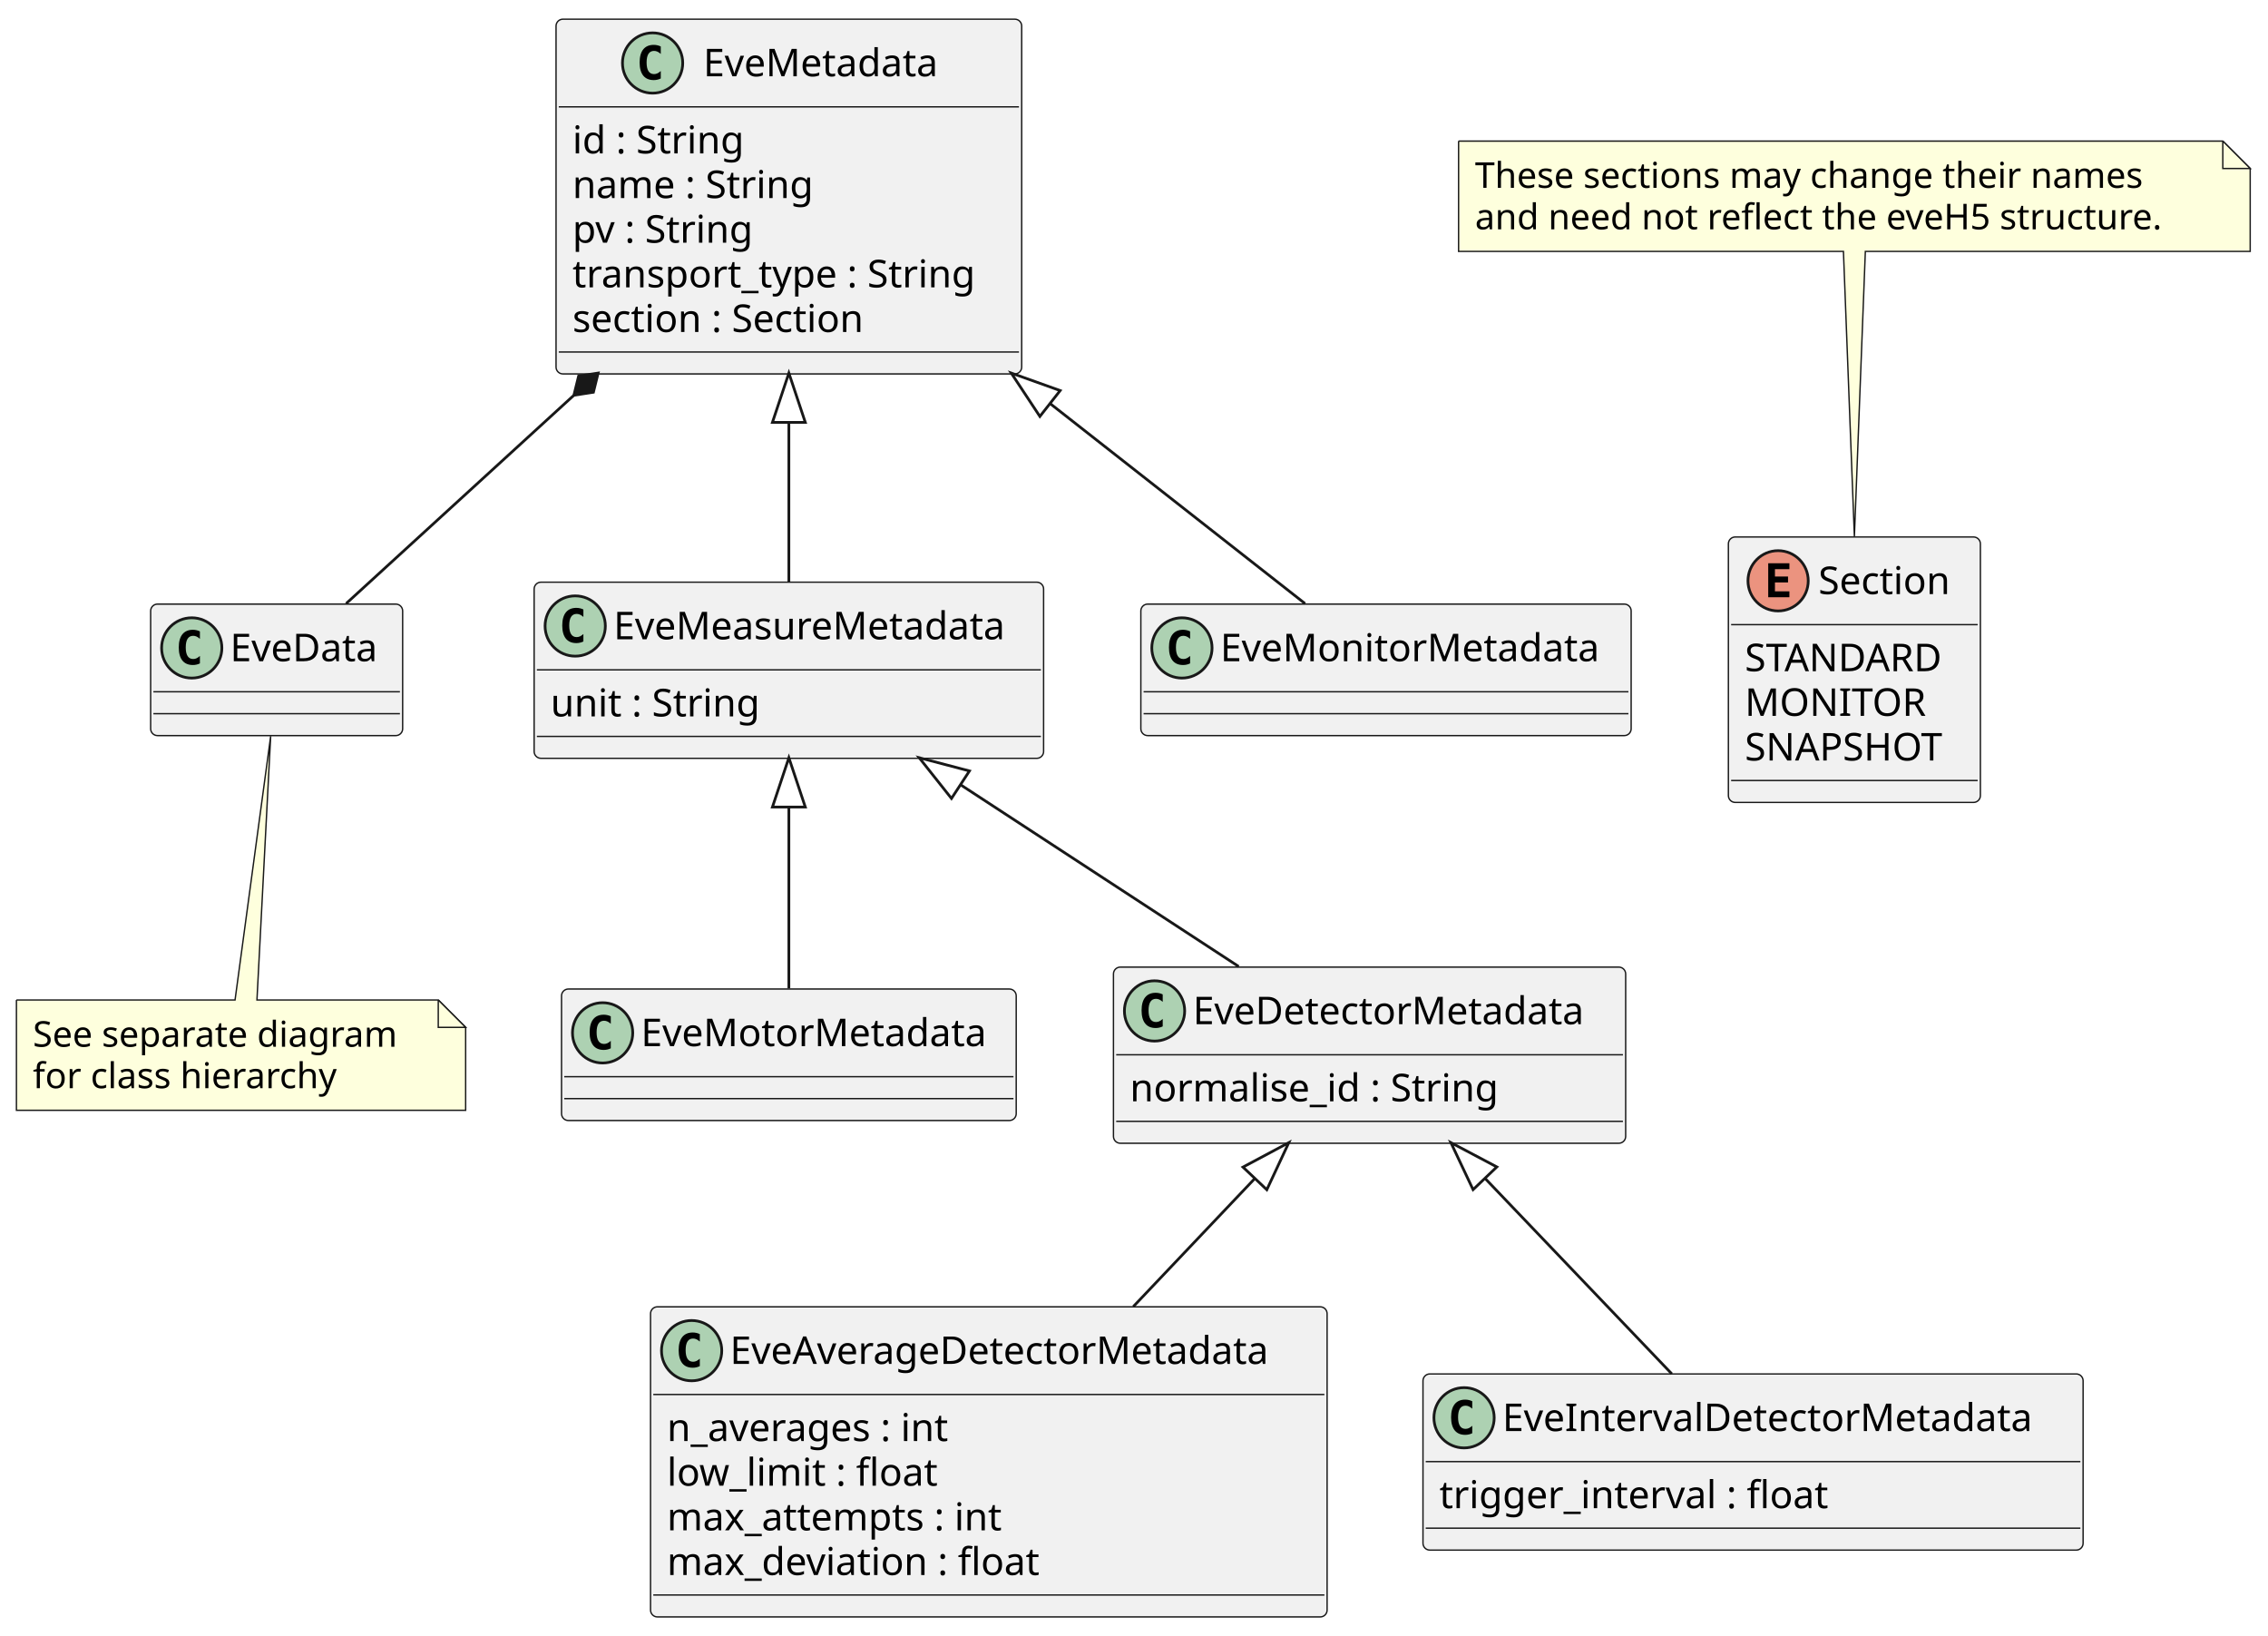
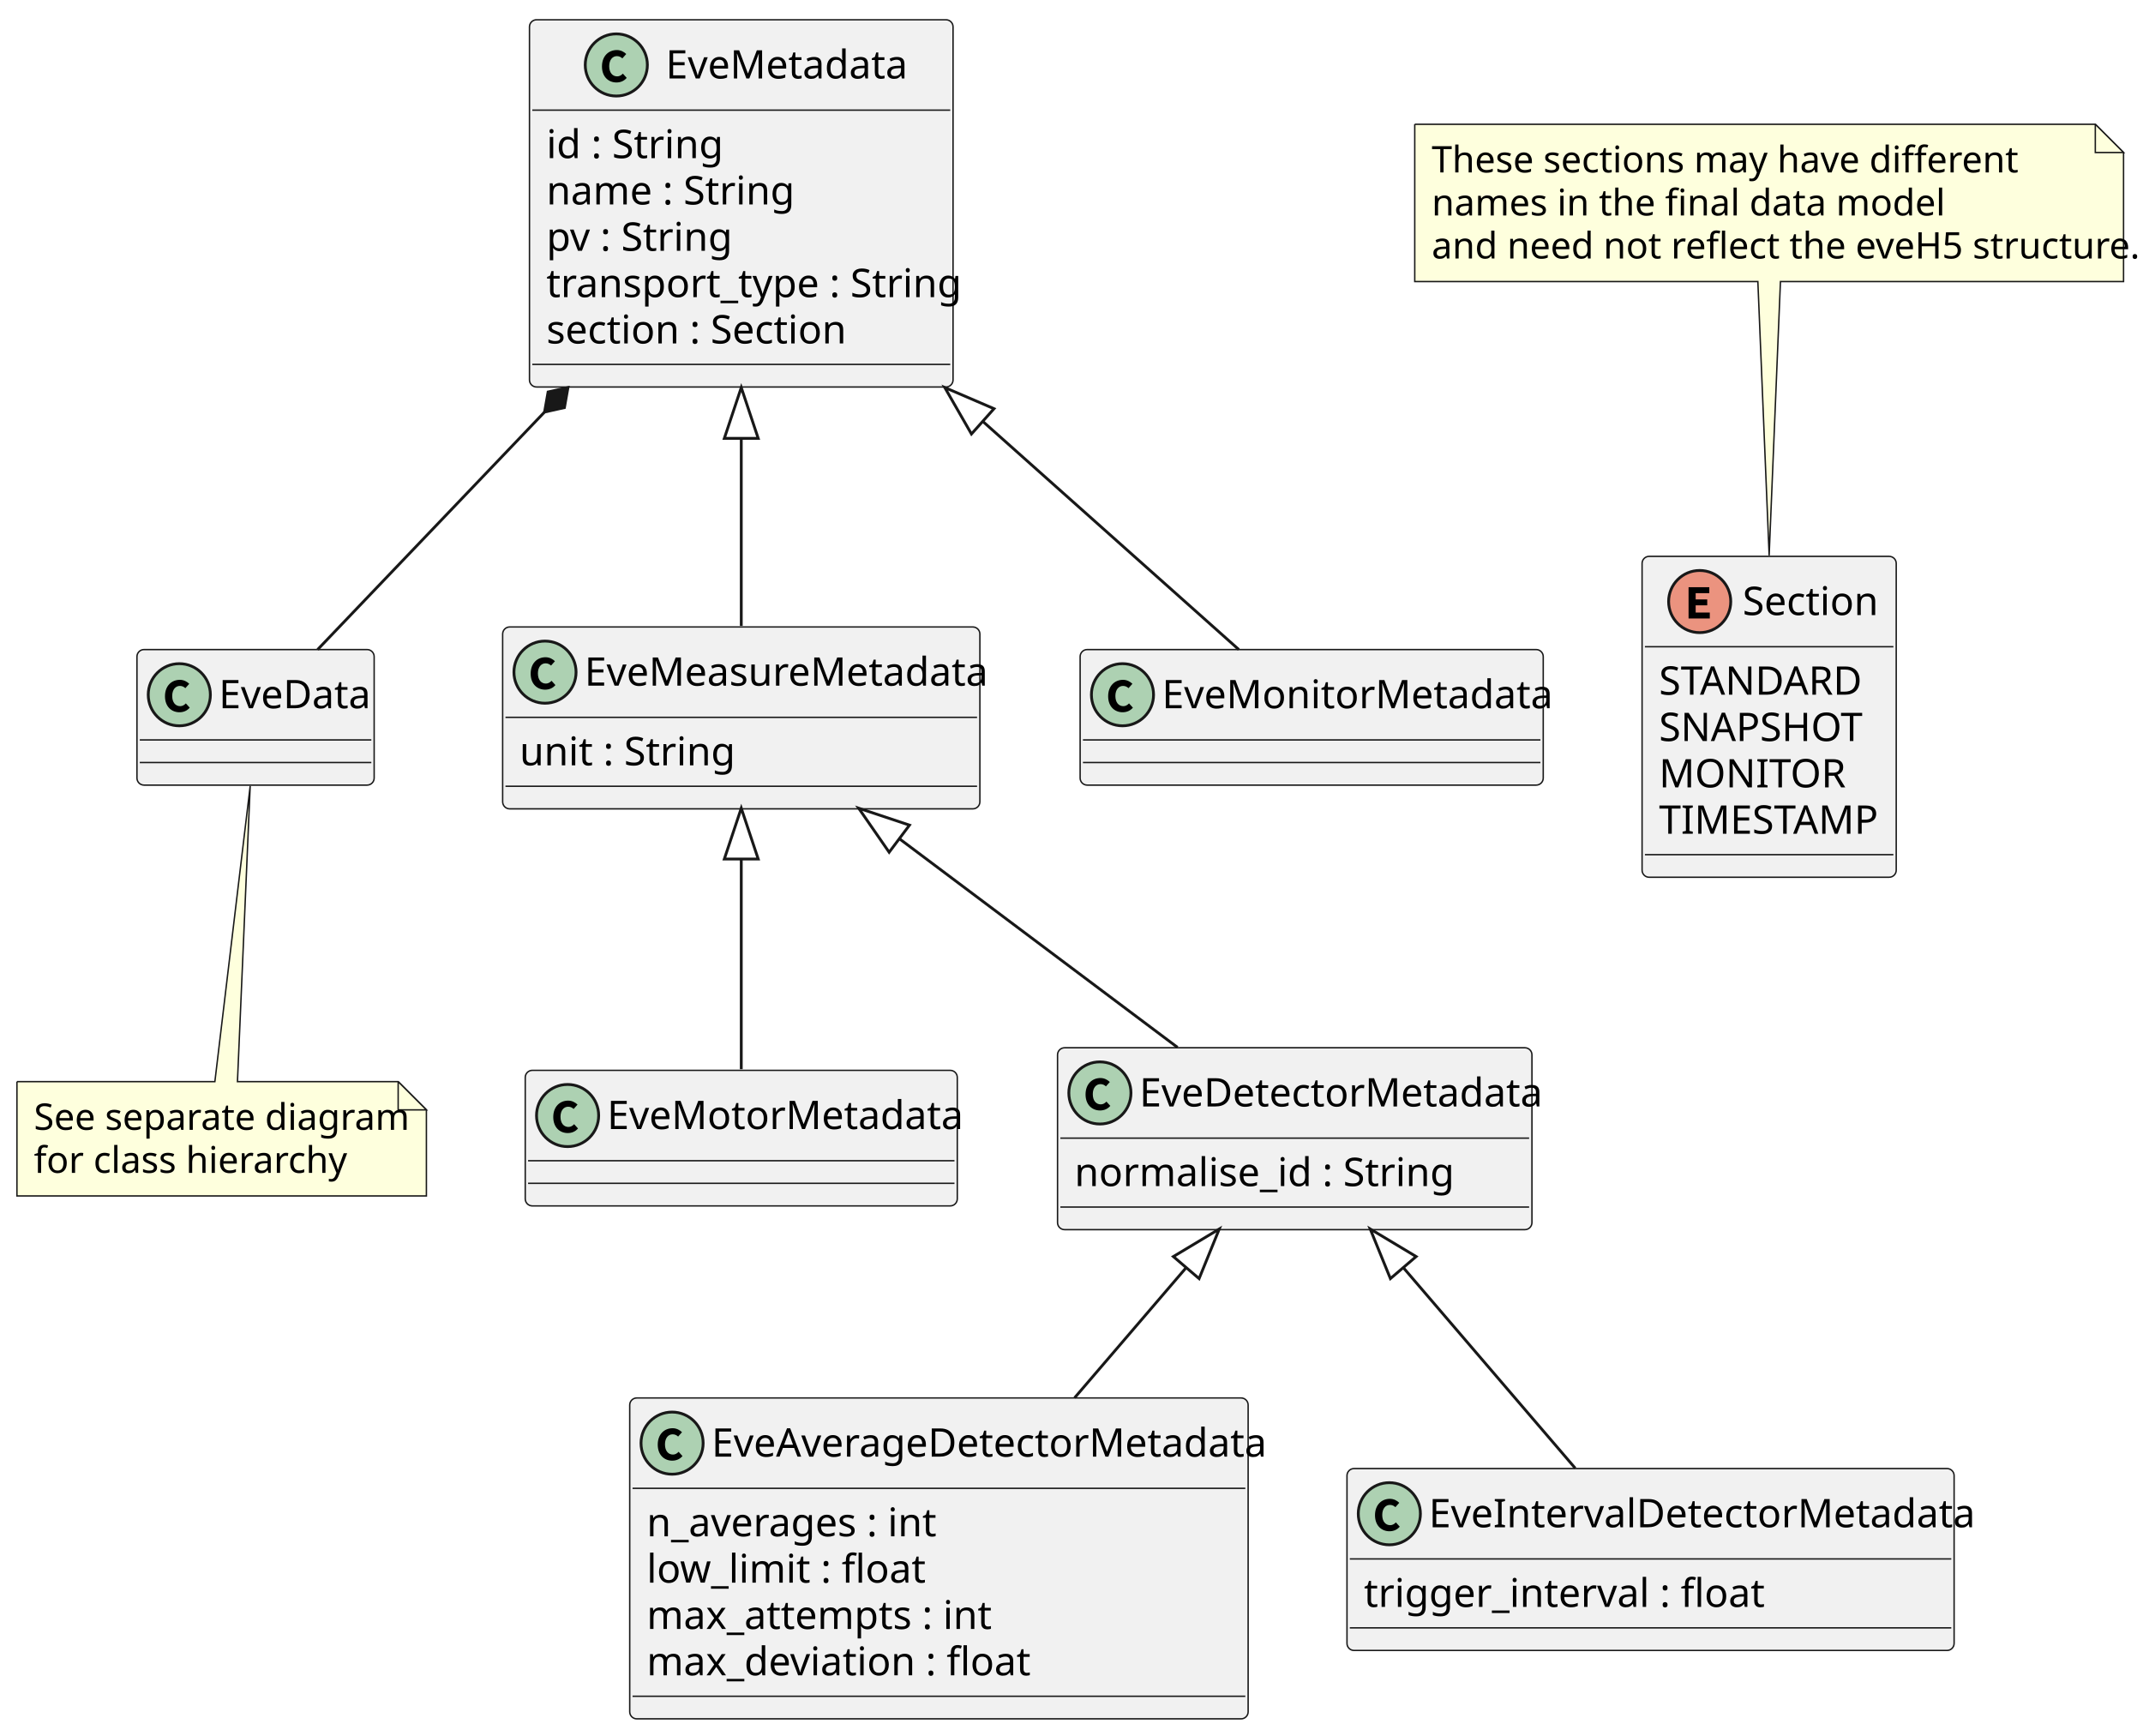
- <svg xmlns="http://www.w3.org/2000/svg" contentStyleType="text/css" height="597px" preserveAspectRatio="none" style="width:828px;height:597px;background:#FFFFFF;" version="1.1" viewBox="0 0 828 597" width="828px" zoomAndPan="magnify">
+ <svg xmlns="http://www.w3.org/2000/svg" contentStyleType="text/css" height="553.5px" preserveAspectRatio="none" style="width:683px;height:553px;background:#FFFFFF;" version="1.1" viewBox="0 0 683 553" width="683.1px" zoomAndPan="magnify">
  <defs />
  <g>
    <g id="elem_EveMetadata">
-       <rect codeLine="2" fill="#F1F1F1" height="129.484" id="EveMetadata" rx="2.5" ry="2.5" style="stroke:#181818;stroke-width:0.5;" width="170" x="203" y="7" />
-       <ellipse cx="238.25" cy="23" fill="#ADD1B2" rx="11" ry="11" style="stroke:#181818;stroke-width:1.0;" />
-       <path d="M241.234,28.641 Q240.656,28.938 240.016,29.078 Q239.375,29.234 238.672,29.234 Q236.156,29.234 234.828,27.594 Q233.516,25.938 233.516,22.812 Q233.516,19.672 234.828,18.031 Q236.156,16.375 238.672,16.375 Q239.375,16.375 240.016,16.531 Q240.672,16.672 241.234,16.969 L241.234,19.688 Q240.594,19.109 240,18.844 Q239.406,18.578 238.781,18.578 Q237.438,18.578 236.75,19.641 Q236.062,20.703 236.062,22.812 Q236.062,24.906 236.75,25.984 Q237.438,27.047 238.781,27.047 Q239.406,27.047 240,26.781 Q240.594,26.5 241.234,25.922 L241.234,28.641 Z " fill="#000000" />
-       <text fill="#000000" font-family="sans-serif" font-size="14" lengthAdjust="spacing" textLength="93" x="256.75" y="27.847">EveMetadata</text>
-       <line style="stroke:#181818;stroke-width:0.5;" x1="204" x2="372" y1="39" y2="39" />
-       <text fill="#000000" font-family="sans-serif" font-size="14" lengthAdjust="spacing" textLength="68" x="209" y="55.995">id : String</text>
-       <text fill="#000000" font-family="sans-serif" font-size="14" lengthAdjust="spacing" textLength="96" x="209" y="72.292">name : String</text>
-       <text fill="#000000" font-family="sans-serif" font-size="14" lengthAdjust="spacing" textLength="72" x="209" y="88.589">pv : String</text>
-       <text fill="#000000" font-family="sans-serif" font-size="14" lengthAdjust="spacing" textLength="158" x="209" y="104.886">transport_type : String</text>
-       <text fill="#000000" font-family="sans-serif" font-size="14" lengthAdjust="spacing" textLength="117" x="209" y="121.183">section : Section</text>
-       <line style="stroke:#181818;stroke-width:0.5;" x1="204" x2="372" y1="128.484" y2="128.484" />
+       <rect codeLine="2" fill="#F1F1F1" height="117.028" id="EveMetadata" rx="2.25" ry="2.25" style="stroke:#181818;stroke-width:0.45;" width="135" x="168.75" y="6.3" />
+       <ellipse cx="196.425" cy="20.7" fill="#ADD1B2" rx="9.9" ry="9.9" style="stroke:#181818;stroke-width:0.9;" />
+       <path d="M196.467,26.283 C197.817,26.283 198.928,25.777 199.744,24.82 L198.506,23.456 C198.014,23.991 197.423,24.342 196.706,24.342 C195.202,24.342 194.161,23.147 194.161,21.094 C194.161,19.097 195.202,17.887 196.608,17.887 C197.339,17.887 197.873,18.169 198.352,18.605 L199.589,17.212 C198.914,16.552 197.873,15.947 196.608,15.947 C193.95,15.947 191.855,17.873 191.855,21.178 C191.855,24.525 193.992,26.283 196.467,26.283 Z " fill="#000000" />
+       <text fill="#000000" font-family="sans-serif" font-size="12.6" lengthAdjust="spacing" textLength="74.7" x="212.175" y="25.007">EveMetadata</text>
+       <line style="stroke:#181818;stroke-width:0.45;" x1="169.65" x2="302.85" y1="35.1" y2="35.1" />
+       <text fill="#000000" font-family="sans-serif" font-size="12.6" lengthAdjust="spacing" textLength="51.3" x="174.15" y="50.389">id : String</text>
+       <text fill="#000000" font-family="sans-serif" font-size="12.6" lengthAdjust="spacing" textLength="72.9" x="174.15" y="65.155">name : String</text>
+       <text fill="#000000" font-family="sans-serif" font-size="12.6" lengthAdjust="spacing" textLength="54.9" x="174.15" y="79.921">pv : String</text>
+       <text fill="#000000" font-family="sans-serif" font-size="12.6" lengthAdjust="spacing" textLength="124.2" x="174.15" y="94.686">transport_type : String</text>
+       <text fill="#000000" font-family="sans-serif" font-size="12.6" lengthAdjust="spacing" textLength="90" x="174.15" y="109.452">section : Section</text>
+       <line style="stroke:#181818;stroke-width:0.45;" x1="169.65" x2="302.85" y1="116.128" y2="116.128" />
    </g>
    <g id="elem_EveData">
-       <rect codeLine="10" fill="#F1F1F1" height="48" id="EveData" rx="2.5" ry="2.5" style="stroke:#181818;stroke-width:0.5;" width="92" x="55" y="220.5" />
-       <ellipse cx="70" cy="236.5" fill="#ADD1B2" rx="11" ry="11" style="stroke:#181818;stroke-width:1.0;" />
-       <path d="M72.984,242.141 Q72.406,242.438 71.766,242.578 Q71.125,242.734 70.422,242.734 Q67.906,242.734 66.578,241.094 Q65.266,239.438 65.266,236.312 Q65.266,233.172 66.578,231.531 Q67.906,229.875 70.422,229.875 Q71.125,229.875 71.766,230.031 Q72.422,230.172 72.984,230.469 L72.984,233.188 Q72.344,232.609 71.75,232.344 Q71.156,232.078 70.531,232.078 Q69.188,232.078 68.5,233.141 Q67.812,234.203 67.812,236.312 Q67.812,238.406 68.5,239.484 Q69.188,240.547 70.531,240.547 Q71.156,240.547 71.75,240.281 Q72.344,240 72.984,239.422 L72.984,242.141 Z " fill="#000000" />
-       <text fill="#000000" font-family="sans-serif" font-size="14" lengthAdjust="spacing" textLength="60" x="84" y="241.347">EveData</text>
-       <line style="stroke:#181818;stroke-width:0.5;" x1="56" x2="146" y1="252.5" y2="252.5" />
-       <line style="stroke:#181818;stroke-width:0.5;" x1="56" x2="146" y1="260.5" y2="260.5" />
+       <rect codeLine="10" fill="#F1F1F1" height="43.2" id="EveData" rx="2.25" ry="2.25" style="stroke:#181818;stroke-width:0.45;" width="75.6" x="43.65" y="207" />
+       <ellipse cx="57.15" cy="221.4" fill="#ADD1B2" rx="9.9" ry="9.9" style="stroke:#181818;stroke-width:0.9;" />
+       <path d="M57.192,226.983 C58.542,226.983 59.653,226.477 60.469,225.52 L59.231,224.156 C58.739,224.691 58.148,225.042 57.431,225.042 C55.927,225.042 54.886,223.847 54.886,221.794 C54.886,219.797 55.927,218.588 57.333,218.588 C58.064,218.588 58.598,218.869 59.077,219.305 L60.314,217.912 C59.639,217.252 58.598,216.647 57.333,216.647 C54.675,216.647 52.58,218.573 52.58,221.878 C52.58,225.225 54.717,226.983 57.192,226.983 Z " fill="#000000" />
+       <text fill="#000000" font-family="sans-serif" font-size="12.6" lengthAdjust="spacing" textLength="46.8" x="69.75" y="225.707">EveData</text>
+       <line style="stroke:#181818;stroke-width:0.45;" x1="44.55" x2="118.35" y1="235.8" y2="235.8" />
+       <line style="stroke:#181818;stroke-width:0.45;" x1="44.55" x2="118.35" y1="243" y2="243" />
    </g>
    <g id="elem_GMN4">
-       <path d="M6,365 L6,405.266 A0,0 0 0 0 6,405.266 L170,405.266 A0,0 0 0 0 170,405.266 L170,375 L160,365 L93.81,365 L98.82,268.68 L85.81,365 L6,365 A0,0 0 0 0 6,365 " fill="#FEFFDD" style="stroke:#181818;stroke-width:0.5;" />
-       <path d="M160,365 L160,375 L170,375 L160,365 " fill="#FEFFDD" style="stroke:#181818;stroke-width:0.5;" />
-       <text fill="#000000" font-family="sans-serif" font-size="13" lengthAdjust="spacing" textLength="143" x="12" y="382.067">See separate diagram</text>
-       <text fill="#000000" font-family="sans-serif" font-size="13" lengthAdjust="spacing" textLength="120" x="12" y="397.2">for class hierarchy</text>
+       <path d="M5.4,344.7 L5.4,381.122 A0,0 0 0 0 5.4,381.122 L135.9,381.122 A0,0 0 0 0 135.9,381.122 L135.9,353.7 L126.9,344.7 L75.681,344.7 L79.74,250.461 L68.481,344.7 L5.4,344.7 A0,0 0 0 0 5.4,344.7 " fill="#FEFFDD" style="stroke:#181818;stroke-width:0.45;" />
+       <path d="M126.9,344.7 L126.9,353.7 L135.9,353.7 L126.9,344.7 " fill="#FEFFDD" style="stroke:#181818;stroke-width:0.45;" />
+       <text fill="#000000" font-family="sans-serif" font-size="11.7" lengthAdjust="spacing" textLength="111.6" x="10.8" y="360.055">See separate diagram</text>
+       <text fill="#000000" font-family="sans-serif" font-size="11.7" lengthAdjust="spacing" textLength="94.5" x="10.8" y="373.765">for class hierarchy</text>
    </g>
    <g id="elem_Section">
-       <rect codeLine="14" fill="#F1F1F1" height="96.891" id="Section" rx="2.5" ry="2.5" style="stroke:#181818;stroke-width:0.5;" width="92" x="631" y="196" />
-       <ellipse cx="649.15" cy="212" fill="#EB937F" rx="11" ry="11" style="stroke:#181818;stroke-width:1.0;" />
-       <path d="M653.275,218 L645.541,218 L645.541,205.594 L653.275,205.594 L653.275,207.75 L647.994,207.75 L647.994,210.438 L652.775,210.438 L652.775,212.594 L647.994,212.594 L647.994,215.844 L653.275,215.844 L653.275,218 Z " fill="#000000" />
-       <text fill="#000000" font-family="sans-serif" font-size="14" lengthAdjust="spacing" textLength="53" x="663.85" y="216.847">Section</text>
-       <line style="stroke:#181818;stroke-width:0.5;" x1="632" x2="722" y1="228" y2="228" />
-       <text fill="#000000" font-family="sans-serif" font-size="14" lengthAdjust="spacing" textLength="80" x="637" y="244.995">STANDARD</text>
-       <text fill="#000000" font-family="sans-serif" font-size="14" lengthAdjust="spacing" textLength="67" x="637" y="261.292">MONITOR</text>
-       <text fill="#000000" font-family="sans-serif" font-size="14" lengthAdjust="spacing" textLength="77" x="637" y="277.589">SNAPSHOT</text>
-       <line style="stroke:#181818;stroke-width:0.5;" x1="632" x2="722" y1="284.891" y2="284.891" />
+       <rect codeLine="14" fill="#F1F1F1" height="102.263" id="Section" rx="2.25" ry="2.25" style="stroke:#181818;stroke-width:0.45;" width="81" x="523.35" y="177.3" />
+       <ellipse cx="541.71" cy="191.7" fill="#EB937F" rx="9.9" ry="9.9" style="stroke:#181818;stroke-width:0.9;" />
+       <path d="M538.166,197.1 L544.93,197.1 L544.93,195.202 L540.43,195.202 L540.43,192.909 L544.115,192.909 L544.115,191.025 L540.43,191.025 L540.43,189.028 L544.776,189.028 L544.776,187.13 L538.166,187.13 L538.166,197.1 Z " fill="#000000" />
+       <text fill="#000000" font-family="sans-serif" font-size="12.6" lengthAdjust="spacing" textLength="41.4" x="555.39" y="196.007">Section</text>
+       <line style="stroke:#181818;stroke-width:0.45;" x1="524.25" x2="603.45" y1="206.1" y2="206.1" />
+       <text fill="#000000" font-family="sans-serif" font-size="12.6" lengthAdjust="spacing" textLength="63.9" x="528.75" y="221.389">STANDARD</text>
+       <text fill="#000000" font-family="sans-serif" font-size="12.6" lengthAdjust="spacing" textLength="64.8" x="528.75" y="236.155">SNAPSHOT</text>
+       <text fill="#000000" font-family="sans-serif" font-size="12.6" lengthAdjust="spacing" textLength="56.7" x="528.75" y="250.921">MONITOR</text>
+       <text fill="#000000" font-family="sans-serif" font-size="12.6" lengthAdjust="spacing" textLength="70.2" x="528.75" y="265.686">TIMESTAMP</text>
+       <line style="stroke:#181818;stroke-width:0.45;" x1="524.25" x2="603.45" y1="272.363" y2="272.363" />
    </g>
    <g id="elem_GMN8">
-       <path d="M532.5,51.5 L532.5,91.766 A0,0 0 0 0 532.5,91.766 L673,91.766 L677,195.88 L681,91.766 L821.5,91.766 A0,0 0 0 0 821.5,91.766 L821.5,61.5 L811.5,51.5 L532.5,51.5 A0,0 0 0 0 532.5,51.5 " fill="#FEFFDD" style="stroke:#181818;stroke-width:0.5;" />
-       <path d="M811.5,51.5 L811.5,61.5 L821.5,61.5 L811.5,51.5 " fill="#FEFFDD" style="stroke:#181818;stroke-width:0.5;" />
-       <text fill="#000000" font-family="sans-serif" font-size="13" lengthAdjust="spacing" textLength="263" x="538.5" y="68.567">These sections may change their names</text>
-       <text fill="#000000" font-family="sans-serif" font-size="13" lengthAdjust="spacing" textLength="268" x="538.5" y="83.7">and need not reflect the eveH5 structure.</text>
+       <path d="M450.9,39.6 L450.9,89.733 A0,0 0 0 0 450.9,89.733 L560.25,89.733 L563.85,177.003 L567.45,89.733 L676.8,89.733 A0,0 0 0 0 676.8,89.733 L676.8,48.6 L667.8,39.6 L450.9,39.6 A0,0 0 0 0 450.9,39.6 " fill="#FEFFDD" style="stroke:#181818;stroke-width:0.45;" />
+       <path d="M667.8,39.6 L667.8,48.6 L676.8,48.6 L667.8,39.6 " fill="#FEFFDD" style="stroke:#181818;stroke-width:0.45;" />
+       <text fill="#000000" font-family="sans-serif" font-size="11.7" lengthAdjust="spacing" textLength="177.3" x="456.3" y="54.955">These sections may have different</text>
+       <text fill="#000000" font-family="sans-serif" font-size="11.7" lengthAdjust="spacing" textLength="150.3" x="456.3" y="68.665">names in the final data model</text>
+       <text fill="#000000" font-family="sans-serif" font-size="11.7" lengthAdjust="spacing" textLength="207" x="456.3" y="82.376">and need not reflect the eveH5 structure.</text>
    </g>
    <g id="elem_EveMeasureMetadata">
-       <rect codeLine="21" fill="#F1F1F1" height="64.297" id="EveMeasureMetadata" rx="2.5" ry="2.5" style="stroke:#181818;stroke-width:0.5;" width="186" x="195" y="212.5" />
-       <ellipse cx="210" cy="228.5" fill="#ADD1B2" rx="11" ry="11" style="stroke:#181818;stroke-width:1.0;" />
-       <path d="M212.984,234.141 Q212.406,234.438 211.766,234.578 Q211.125,234.734 210.422,234.734 Q207.906,234.734 206.578,233.094 Q205.266,231.438 205.266,228.312 Q205.266,225.172 206.578,223.531 Q207.906,221.875 210.422,221.875 Q211.125,221.875 211.766,222.031 Q212.422,222.172 212.984,222.469 L212.984,225.188 Q212.344,224.609 211.75,224.344 Q211.156,224.078 210.531,224.078 Q209.188,224.078 208.5,225.141 Q207.812,226.203 207.812,228.312 Q207.812,230.406 208.5,231.484 Q209.188,232.547 210.531,232.547 Q211.156,232.547 211.75,232.281 Q212.344,232 212.984,231.422 L212.984,234.141 Z " fill="#000000" />
-       <text fill="#000000" font-family="sans-serif" font-size="14" lengthAdjust="spacing" textLength="154" x="224" y="233.347">EveMeasureMetadata</text>
-       <line style="stroke:#181818;stroke-width:0.5;" x1="196" x2="380" y1="244.5" y2="244.5" />
-       <text fill="#000000" font-family="sans-serif" font-size="14" lengthAdjust="spacing" textLength="82" x="201" y="261.495">unit : String</text>
-       <line style="stroke:#181818;stroke-width:0.5;" x1="196" x2="380" y1="268.797" y2="268.797" />
+       <rect codeLine="22" fill="#F1F1F1" height="57.966" id="EveMeasureMetadata" rx="2.25" ry="2.25" style="stroke:#181818;stroke-width:0.45;" width="152.1" x="160.2" y="199.8" />
+       <ellipse cx="173.7" cy="214.2" fill="#ADD1B2" rx="9.9" ry="9.9" style="stroke:#181818;stroke-width:0.9;" />
+       <path d="M173.742,219.783 C175.092,219.783 176.203,219.277 177.019,218.32 L175.781,216.956 C175.289,217.491 174.698,217.842 173.981,217.842 C172.477,217.842 171.436,216.647 171.436,214.594 C171.436,212.597 172.477,211.387 173.883,211.387 C174.614,211.387 175.148,211.669 175.627,212.105 L176.864,210.713 C176.189,210.052 175.148,209.447 173.883,209.447 C171.225,209.447 169.13,211.373 169.13,214.678 C169.13,218.025 171.267,219.783 173.742,219.783 Z " fill="#000000" />
+       <text fill="#000000" font-family="sans-serif" font-size="12.6" lengthAdjust="spacing" textLength="123.3" x="186.3" y="218.507">EveMeasureMetadata</text>
+       <line style="stroke:#181818;stroke-width:0.45;" x1="161.1" x2="311.4" y1="228.6" y2="228.6" />
+       <text fill="#000000" font-family="sans-serif" font-size="12.6" lengthAdjust="spacing" textLength="63" x="165.6" y="243.889">unit : String</text>
+       <line style="stroke:#181818;stroke-width:0.45;" x1="161.1" x2="311.4" y1="250.566" y2="250.566" />
    </g>
    <g id="elem_EveMonitorMetadata">
-       <rect codeLine="25" fill="#F1F1F1" height="48" id="EveMonitorMetadata" rx="2.5" ry="2.5" style="stroke:#181818;stroke-width:0.5;" width="179" x="416.5" y="220.5" />
-       <ellipse cx="431.5" cy="236.5" fill="#ADD1B2" rx="11" ry="11" style="stroke:#181818;stroke-width:1.0;" />
-       <path d="M434.484,242.141 Q433.906,242.438 433.266,242.578 Q432.625,242.734 431.922,242.734 Q429.406,242.734 428.078,241.094 Q426.766,239.438 426.766,236.312 Q426.766,233.172 428.078,231.531 Q429.406,229.875 431.922,229.875 Q432.625,229.875 433.266,230.031 Q433.922,230.172 434.484,230.469 L434.484,233.188 Q433.844,232.609 433.25,232.344 Q432.656,232.078 432.031,232.078 Q430.688,232.078 430,233.141 Q429.312,234.203 429.312,236.312 Q429.312,238.406 430,239.484 Q430.688,240.547 432.031,240.547 Q432.656,240.547 433.25,240.281 Q433.844,240 434.484,239.422 L434.484,242.141 Z " fill="#000000" />
-       <text fill="#000000" font-family="sans-serif" font-size="14" lengthAdjust="spacing" textLength="147" x="445.5" y="241.347">EveMonitorMetadata</text>
-       <line style="stroke:#181818;stroke-width:0.5;" x1="417.5" x2="594.5" y1="252.5" y2="252.5" />
-       <line style="stroke:#181818;stroke-width:0.5;" x1="417.5" x2="594.5" y1="260.5" y2="260.5" />
+       <rect codeLine="26" fill="#F1F1F1" height="43.2" id="EveMonitorMetadata" rx="2.25" ry="2.25" style="stroke:#181818;stroke-width:0.45;" width="147.6" x="344.25" y="207" />
+       <ellipse cx="357.75" cy="221.4" fill="#ADD1B2" rx="9.9" ry="9.9" style="stroke:#181818;stroke-width:0.9;" />
+       <path d="M357.792,226.983 C359.142,226.983 360.253,226.477 361.069,225.52 L359.831,224.156 C359.339,224.691 358.748,225.042 358.031,225.042 C356.527,225.042 355.486,223.847 355.486,221.794 C355.486,219.797 356.527,218.588 357.933,218.588 C358.664,218.588 359.198,218.869 359.677,219.305 L360.914,217.912 C360.239,217.252 359.198,216.647 357.933,216.647 C355.275,216.647 353.18,218.573 353.18,221.878 C353.18,225.225 355.317,226.983 357.792,226.983 Z " fill="#000000" />
+       <text fill="#000000" font-family="sans-serif" font-size="12.6" lengthAdjust="spacing" textLength="118.8" x="370.35" y="225.707">EveMonitorMetadata</text>
+       <line style="stroke:#181818;stroke-width:0.45;" x1="345.15" x2="490.95" y1="235.8" y2="235.8" />
+       <line style="stroke:#181818;stroke-width:0.45;" x1="345.15" x2="490.95" y1="243" y2="243" />
    </g>
    <g id="elem_EveMotorMetadata">
-       <rect codeLine="28" fill="#F1F1F1" height="48" id="EveMotorMetadata" rx="2.5" ry="2.5" style="stroke:#181818;stroke-width:0.5;" width="166" x="205" y="361" />
-       <ellipse cx="220" cy="377" fill="#ADD1B2" rx="11" ry="11" style="stroke:#181818;stroke-width:1.0;" />
-       <path d="M222.984,382.641 Q222.406,382.938 221.766,383.078 Q221.125,383.234 220.422,383.234 Q217.906,383.234 216.578,381.594 Q215.266,379.938 215.266,376.812 Q215.266,373.672 216.578,372.031 Q217.906,370.375 220.422,370.375 Q221.125,370.375 221.766,370.531 Q222.422,370.672 222.984,370.969 L222.984,373.688 Q222.344,373.109 221.75,372.844 Q221.156,372.578 220.531,372.578 Q219.188,372.578 218.5,373.641 Q217.812,374.703 217.812,376.812 Q217.812,378.906 218.5,379.984 Q219.188,381.047 220.531,381.047 Q221.156,381.047 221.75,380.781 Q222.344,380.5 222.984,379.922 L222.984,382.641 Z " fill="#000000" />
-       <text fill="#000000" font-family="sans-serif" font-size="14" lengthAdjust="spacing" textLength="134" x="234" y="381.847">EveMotorMetadata</text>
-       <line style="stroke:#181818;stroke-width:0.5;" x1="206" x2="370" y1="393" y2="393" />
-       <line style="stroke:#181818;stroke-width:0.5;" x1="206" x2="370" y1="401" y2="401" />
+       <rect codeLine="29" fill="#F1F1F1" height="43.2" id="EveMotorMetadata" rx="2.25" ry="2.25" style="stroke:#181818;stroke-width:0.45;" width="137.7" x="167.4" y="341.1" />
+       <ellipse cx="180.9" cy="355.5" fill="#ADD1B2" rx="9.9" ry="9.9" style="stroke:#181818;stroke-width:0.9;" />
+       <path d="M180.942,361.083 C182.292,361.083 183.403,360.577 184.219,359.62 L182.981,358.256 C182.489,358.791 181.898,359.142 181.181,359.142 C179.677,359.142 178.636,357.947 178.636,355.894 C178.636,353.897 179.677,352.688 181.083,352.688 C181.814,352.688 182.348,352.969 182.827,353.405 L184.064,352.012 C183.389,351.352 182.348,350.747 181.083,350.747 C178.425,350.747 176.33,352.673 176.33,355.978 C176.33,359.325 178.467,361.083 180.942,361.083 Z " fill="#000000" />
+       <text fill="#000000" font-family="sans-serif" font-size="12.6" lengthAdjust="spacing" textLength="108.9" x="193.5" y="359.807">EveMotorMetadata</text>
+       <line style="stroke:#181818;stroke-width:0.45;" x1="168.3" x2="304.2" y1="369.9" y2="369.9" />
+       <line style="stroke:#181818;stroke-width:0.45;" x1="168.3" x2="304.2" y1="377.1" y2="377.1" />
    </g>
    <g id="elem_EveDetectorMetadata">
-       <rect codeLine="31" fill="#F1F1F1" height="64.297" id="EveDetectorMetadata" rx="2.5" ry="2.5" style="stroke:#181818;stroke-width:0.5;" width="187" x="406.5" y="353" />
-       <ellipse cx="421.5" cy="369" fill="#ADD1B2" rx="11" ry="11" style="stroke:#181818;stroke-width:1.0;" />
-       <path d="M424.484,374.641 Q423.906,374.938 423.266,375.078 Q422.625,375.234 421.922,375.234 Q419.406,375.234 418.078,373.594 Q416.766,371.938 416.766,368.812 Q416.766,365.672 418.078,364.031 Q419.406,362.375 421.922,362.375 Q422.625,362.375 423.266,362.531 Q423.922,362.672 424.484,362.969 L424.484,365.688 Q423.844,365.109 423.25,364.844 Q422.656,364.578 422.031,364.578 Q420.688,364.578 420,365.641 Q419.312,366.703 419.312,368.812 Q419.312,370.906 420,371.984 Q420.688,373.047 422.031,373.047 Q422.656,373.047 423.25,372.781 Q423.844,372.5 424.484,371.922 L424.484,374.641 Z " fill="#000000" />
-       <text fill="#000000" font-family="sans-serif" font-size="14" lengthAdjust="spacing" textLength="155" x="435.5" y="373.847">EveDetectorMetadata</text>
-       <line style="stroke:#181818;stroke-width:0.5;" x1="407.5" x2="592.5" y1="385" y2="385" />
-       <text fill="#000000" font-family="sans-serif" font-size="14" lengthAdjust="spacing" textLength="146" x="412.5" y="401.995">normalise_id : String</text>
-       <line style="stroke:#181818;stroke-width:0.5;" x1="407.5" x2="592.5" y1="409.297" y2="409.297" />
+       <rect codeLine="32" fill="#F1F1F1" height="57.966" id="EveDetectorMetadata" rx="2.25" ry="2.25" style="stroke:#181818;stroke-width:0.45;" width="151.2" x="337.05" y="333.9" />
+       <ellipse cx="350.55" cy="348.3" fill="#ADD1B2" rx="9.9" ry="9.9" style="stroke:#181818;stroke-width:0.9;" />
+       <path d="M350.592,353.883 C351.942,353.883 353.053,353.377 353.869,352.42 L352.631,351.056 C352.139,351.591 351.548,351.942 350.831,351.942 C349.327,351.942 348.286,350.747 348.286,348.694 C348.286,346.697 349.327,345.488 350.733,345.488 C351.464,345.488 351.998,345.769 352.477,346.205 L353.714,344.812 C353.039,344.152 351.998,343.547 350.733,343.547 C348.075,343.547 345.98,345.473 345.98,348.778 C345.98,352.125 348.117,353.883 350.592,353.883 Z " fill="#000000" />
+       <text fill="#000000" font-family="sans-serif" font-size="12.6" lengthAdjust="spacing" textLength="122.4" x="363.15" y="352.607">EveDetectorMetadata</text>
+       <line style="stroke:#181818;stroke-width:0.45;" x1="337.95" x2="487.35" y1="362.7" y2="362.7" />
+       <text fill="#000000" font-family="sans-serif" font-size="12.6" lengthAdjust="spacing" textLength="111.6" x="342.45" y="377.99">normalise_id : String</text>
+       <line style="stroke:#181818;stroke-width:0.45;" x1="337.95" x2="487.35" y1="384.666" y2="384.666" />
    </g>
    <g id="elem_EveAverageDetectorMetadata">
-       <rect codeLine="35" fill="#F1F1F1" height="113.188" id="EveAverageDetectorMetadata" rx="2.5" ry="2.5" style="stroke:#181818;stroke-width:0.5;" width="247" x="237.5" y="477" />
-       <ellipse cx="252.5" cy="493" fill="#ADD1B2" rx="11" ry="11" style="stroke:#181818;stroke-width:1.0;" />
-       <path d="M255.484,498.641 Q254.906,498.938 254.266,499.078 Q253.625,499.234 252.922,499.234 Q250.406,499.234 249.078,497.594 Q247.766,495.938 247.766,492.812 Q247.766,489.672 249.078,488.031 Q250.406,486.375 252.922,486.375 Q253.625,486.375 254.266,486.531 Q254.922,486.672 255.484,486.969 L255.484,489.688 Q254.844,489.109 254.25,488.844 Q253.656,488.578 253.031,488.578 Q251.688,488.578 251,489.641 Q250.312,490.703 250.312,492.812 Q250.312,494.906 251,495.984 Q251.688,497.047 253.031,497.047 Q253.656,497.047 254.25,496.781 Q254.844,496.5 255.484,495.922 L255.484,498.641 Z " fill="#000000" />
-       <text fill="#000000" font-family="sans-serif" font-size="14" lengthAdjust="spacing" textLength="215" x="266.5" y="497.847">EveAverageDetectorMetadata</text>
-       <line style="stroke:#181818;stroke-width:0.5;" x1="238.5" x2="483.5" y1="509" y2="509" />
-       <text fill="#000000" font-family="sans-serif" font-size="14" lengthAdjust="spacing" textLength="113" x="243.5" y="525.995">n_averages : int</text>
-       <text fill="#000000" font-family="sans-serif" font-size="14" lengthAdjust="spacing" textLength="107" x="243.5" y="542.292">low_limit : float</text>
-       <text fill="#000000" font-family="sans-serif" font-size="14" lengthAdjust="spacing" textLength="132" x="243.5" y="558.589">max_attempts : int</text>
-       <text fill="#000000" font-family="sans-serif" font-size="14" lengthAdjust="spacing" textLength="149" x="243.5" y="574.886">max_deviation : float</text>
-       <line style="stroke:#181818;stroke-width:0.5;" x1="238.5" x2="483.5" y1="582.188" y2="582.188" />
+       <rect codeLine="36" fill="#F1F1F1" height="102.263" id="EveAverageDetectorMetadata" rx="2.25" ry="2.25" style="stroke:#181818;stroke-width:0.45;" width="197.1" x="200.7" y="445.5" />
+       <ellipse cx="214.2" cy="459.9" fill="#ADD1B2" rx="9.9" ry="9.9" style="stroke:#181818;stroke-width:0.9;" />
+       <path d="M214.242,465.483 C215.592,465.483 216.703,464.977 217.519,464.02 L216.281,462.656 C215.789,463.191 215.198,463.542 214.481,463.542 C212.977,463.542 211.936,462.347 211.936,460.294 C211.936,458.297 212.977,457.087 214.383,457.087 C215.114,457.087 215.648,457.369 216.127,457.805 L217.364,456.413 C216.689,455.752 215.648,455.147 214.383,455.147 C211.725,455.147 209.63,457.073 209.63,460.378 C209.63,463.725 211.767,465.483 214.242,465.483 Z " fill="#000000" />
+       <text fill="#000000" font-family="sans-serif" font-size="12.6" lengthAdjust="spacing" textLength="168.3" x="226.8" y="464.207">EveAverageDetectorMetadata</text>
+       <line style="stroke:#181818;stroke-width:0.45;" x1="201.6" x2="396.9" y1="474.3" y2="474.3" />
+       <text fill="#000000" font-family="sans-serif" font-size="12.6" lengthAdjust="spacing" textLength="86.4" x="206.1" y="489.589">n_averages : int</text>
+       <text fill="#000000" font-family="sans-serif" font-size="12.6" lengthAdjust="spacing" textLength="82.8" x="206.1" y="504.355">low_limit : float</text>
+       <text fill="#000000" font-family="sans-serif" font-size="12.6" lengthAdjust="spacing" textLength="103.5" x="206.1" y="519.121">max_attempts : int</text>
+       <text fill="#000000" font-family="sans-serif" font-size="12.6" lengthAdjust="spacing" textLength="115.2" x="206.1" y="533.886">max_deviation : float</text>
+       <line style="stroke:#181818;stroke-width:0.45;" x1="201.6" x2="396.9" y1="540.562" y2="540.562" />
    </g>
    <g id="elem_EveIntervalDetectorMetadata">
-       <rect codeLine="42" fill="#F1F1F1" height="64.297" id="EveIntervalDetectorMetadata" rx="2.5" ry="2.5" style="stroke:#181818;stroke-width:0.5;" width="241" x="519.5" y="501.5" />
-       <ellipse cx="534.5" cy="517.5" fill="#ADD1B2" rx="11" ry="11" style="stroke:#181818;stroke-width:1.0;" />
-       <path d="M537.484,523.141 Q536.906,523.438 536.266,523.578 Q535.625,523.734 534.922,523.734 Q532.406,523.734 531.078,522.094 Q529.766,520.438 529.766,517.312 Q529.766,514.172 531.078,512.531 Q532.406,510.875 534.922,510.875 Q535.625,510.875 536.266,511.031 Q536.922,511.172 537.484,511.469 L537.484,514.188 Q536.844,513.609 536.25,513.344 Q535.656,513.078 535.031,513.078 Q533.688,513.078 533,514.141 Q532.312,515.203 532.312,517.312 Q532.312,519.406 533,520.484 Q533.688,521.547 535.031,521.547 Q535.656,521.547 536.25,521.281 Q536.844,521 537.484,520.422 L537.484,523.141 Z " fill="#000000" />
-       <text fill="#000000" font-family="sans-serif" font-size="14" lengthAdjust="spacing" textLength="209" x="548.5" y="522.347">EveIntervalDetectorMetadata</text>
-       <line style="stroke:#181818;stroke-width:0.5;" x1="520.5" x2="759.5" y1="533.5" y2="533.5" />
-       <text fill="#000000" font-family="sans-serif" font-size="14" lengthAdjust="spacing" textLength="154" x="525.5" y="550.495">trigger_interval : float</text>
-       <line style="stroke:#181818;stroke-width:0.5;" x1="520.5" x2="759.5" y1="557.797" y2="557.797" />
+       <rect codeLine="43" fill="#F1F1F1" height="57.966" id="EveIntervalDetectorMetadata" rx="2.25" ry="2.25" style="stroke:#181818;stroke-width:0.45;" width="193.5" x="429.3" y="468" />
+       <ellipse cx="442.8" cy="482.4" fill="#ADD1B2" rx="9.9" ry="9.9" style="stroke:#181818;stroke-width:0.9;" />
+       <path d="M442.842,487.983 C444.192,487.983 445.303,487.477 446.119,486.52 L444.881,485.156 C444.389,485.691 443.798,486.042 443.081,486.042 C441.577,486.042 440.536,484.847 440.536,482.794 C440.536,480.797 441.577,479.587 442.983,479.587 C443.714,479.587 444.248,479.869 444.727,480.305 L445.964,478.913 C445.289,478.252 444.248,477.647 442.983,477.647 C440.325,477.647 438.23,479.573 438.23,482.878 C438.23,486.225 440.367,487.983 442.842,487.983 Z " fill="#000000" />
+       <text fill="#000000" font-family="sans-serif" font-size="12.6" lengthAdjust="spacing" textLength="164.7" x="455.4" y="486.707">EveIntervalDetectorMetadata</text>
+       <line style="stroke:#181818;stroke-width:0.45;" x1="430.2" x2="621.9" y1="496.8" y2="496.8" />
+       <text fill="#000000" font-family="sans-serif" font-size="12.6" lengthAdjust="spacing" textLength="117.9" x="434.7" y="512.09">trigger_interval : float</text>
+       <line style="stroke:#181818;stroke-width:0.45;" x1="430.2" x2="621.9" y1="518.766" y2="518.766" />
    </g>
    <g id="link_EveMetadata_EveData">
-       <path codeLine="46" d="M209.515,144.269 C177.325,173.709 149.94,198.75 126.36,220.31 " fill="none" id="EveMetadata-backto-EveData" style="stroke:#181818;stroke-width:1.0;" />
-       <polygon fill="#181818" points="218.37,136.17,211.243,137.268,209.515,144.269,216.642,143.171,218.37,136.17" style="stroke:#181818;stroke-width:1.0;" />
+       <path codeLine="47" d="M173.556,131.307 C145.773,160.386 121.284,186.012 101.232,207 " fill="none" id="EveMetadata-backto-EveData" style="stroke:#181818;stroke-width:0.9;" />
+       <polygon fill="#181818" points="181.017,123.498,174.684,124.915,173.556,131.307,179.889,129.889,181.017,123.498" style="stroke:#181818;stroke-width:0.9;" />
    </g>
    <g id="link_EveMetadata_EveMeasureMetadata">
-       <path codeLine="47" d="M288,154.17 C288,180.19 288,191.1 288,212.35 " fill="none" id="EveMetadata-backto-EveMeasureMetadata" style="stroke:#181818;stroke-width:1.0;" />
-       <polygon fill="none" points="288,136.17,282,154.17,294,154.17,288,136.17" style="stroke:#181818;stroke-width:1.0;" />
+       <path codeLine="48" d="M236.25,139.698 C236.25,165.51 236.25,178.542 236.25,199.467 " fill="none" id="EveMetadata-backto-EveMeasureMetadata" style="stroke:#181818;stroke-width:0.9;" />
+       <polygon fill="none" points="236.25,123.498,230.85,139.698,241.65,139.698,236.25,123.498" style="stroke:#181818;stroke-width:0.9;" />
    </g>
    <g id="link_EveMetadata_EveMonitorMetadata">
-       <path codeLine="48" d="M383.341,147.281 C420.861,176.721 448.95,198.75 476.44,220.31 " fill="none" id="EveMetadata-backto-EveMonitorMetadata" style="stroke:#181818;stroke-width:1.0;" />
-       <polygon fill="none" points="369.18,136.17,379.637,152.002,387.045,142.561,369.18,136.17" style="stroke:#181818;stroke-width:1.0;" />
+       <path codeLine="49" d="M313.208,134.275 C345.842,163.354 371.268,186.012 394.821,207 " fill="none" id="EveMetadata-backto-EveMonitorMetadata" style="stroke:#181818;stroke-width:0.9;" />
+       <polygon fill="none" points="301.113,123.498,309.615,138.307,316.8,130.244,301.113,123.498" style="stroke:#181818;stroke-width:0.9;" />
    </g>
    <g id="link_EveMeasureMetadata_EveDetectorMetadata">
-       <path codeLine="49" d="M350.649,286.425 C385.439,309.155 417.37,330.02 452.22,352.78 " fill="none" id="EveMeasureMetadata-backto-EveDetectorMetadata" style="stroke:#181818;stroke-width:1.0;" />
-       <polygon fill="none" points="335.58,276.58,347.367,291.448,353.931,281.402,335.58,276.58" style="stroke:#181818;stroke-width:1.0;" />
+       <path codeLine="50" d="M286.622,267.274 C316.556,289.729 345.375,311.346 375.291,333.783 " fill="none" id="EveMeasureMetadata-backto-EveDetectorMetadata" style="stroke:#181818;stroke-width:0.9;" />
+       <polygon fill="none" points="273.663,257.553,283.382,271.594,289.863,262.955,273.663,257.553" style="stroke:#181818;stroke-width:0.9;" />
    </g>
    <g id="link_EveMeasureMetadata_EveMotorMetadata">
-       <path codeLine="50" d="M288,294.58 C288,320.1 288,337.68 288,360.78 " fill="none" id="EveMeasureMetadata-backto-EveMotorMetadata" style="stroke:#181818;stroke-width:1.0;" />
-       <polygon fill="none" points="288,276.58,282,294.58,294,294.58,288,276.58" style="stroke:#181818;stroke-width:1.0;" />
+       <path codeLine="51" d="M236.25,273.753 C236.25,298.638 236.25,318.222 236.25,340.731 " fill="none" id="EveMeasureMetadata-backto-EveMotorMetadata" style="stroke:#181818;stroke-width:0.9;" />
+       <polygon fill="none" points="236.25,257.553,230.85,273.753,241.65,273.753,236.25,257.553" style="stroke:#181818;stroke-width:0.9;" />
    </g>
    <g id="link_EveDetectorMetadata_EveAverageDetectorMetadata">
-       <path codeLine="51" d="M458.135,430.131 C441.645,447.521 432.97,456.65 413.73,476.93 " fill="none" id="EveDetectorMetadata-backto-EveAverageDetectorMetadata" style="stroke:#181818;stroke-width:1.0;" />
-       <polygon fill="none" points="470.52,417.07,453.781,426.003,462.488,434.26,470.52,417.07" style="stroke:#181818;stroke-width:1.0;" />
+       <path codeLine="52" d="M378.063,403.956 C364.671,419.589 358.128,427.212 342.495,445.446 " fill="none" id="EveDetectorMetadata-backto-EveAverageDetectorMetadata" style="stroke:#181818;stroke-width:0.9;" />
+       <polygon fill="none" points="388.602,391.653,373.962,400.443,382.164,407.469,388.602,391.653" style="stroke:#181818;stroke-width:0.9;" />
    </g>
    <g id="link_EveDetectorMetadata_EveIntervalDetectorMetadata">
-       <path codeLine="52" d="M542.127,430.083 C565.887,454.943 586.61,476.63 610.35,501.48 " fill="none" id="EveDetectorMetadata-backto-EveIntervalDetectorMetadata" style="stroke:#181818;stroke-width:1.0;" />
-       <polygon fill="none" points="529.69,417.07,537.789,434.228,546.464,425.937,529.69,417.07" style="stroke:#181818;stroke-width:1.0;" />
+       <path codeLine="53" d="M447.239,403.954 C466.481,426.409 482.796,445.446 502.038,467.883 " fill="none" id="EveDetectorMetadata-backto-EveIntervalDetectorMetadata" style="stroke:#181818;stroke-width:0.9;" />
+       <polygon fill="none" points="436.698,391.653,443.139,407.468,451.34,400.441,436.698,391.653" style="stroke:#181818;stroke-width:0.9;" />
    </g>
  </g>
</svg>
